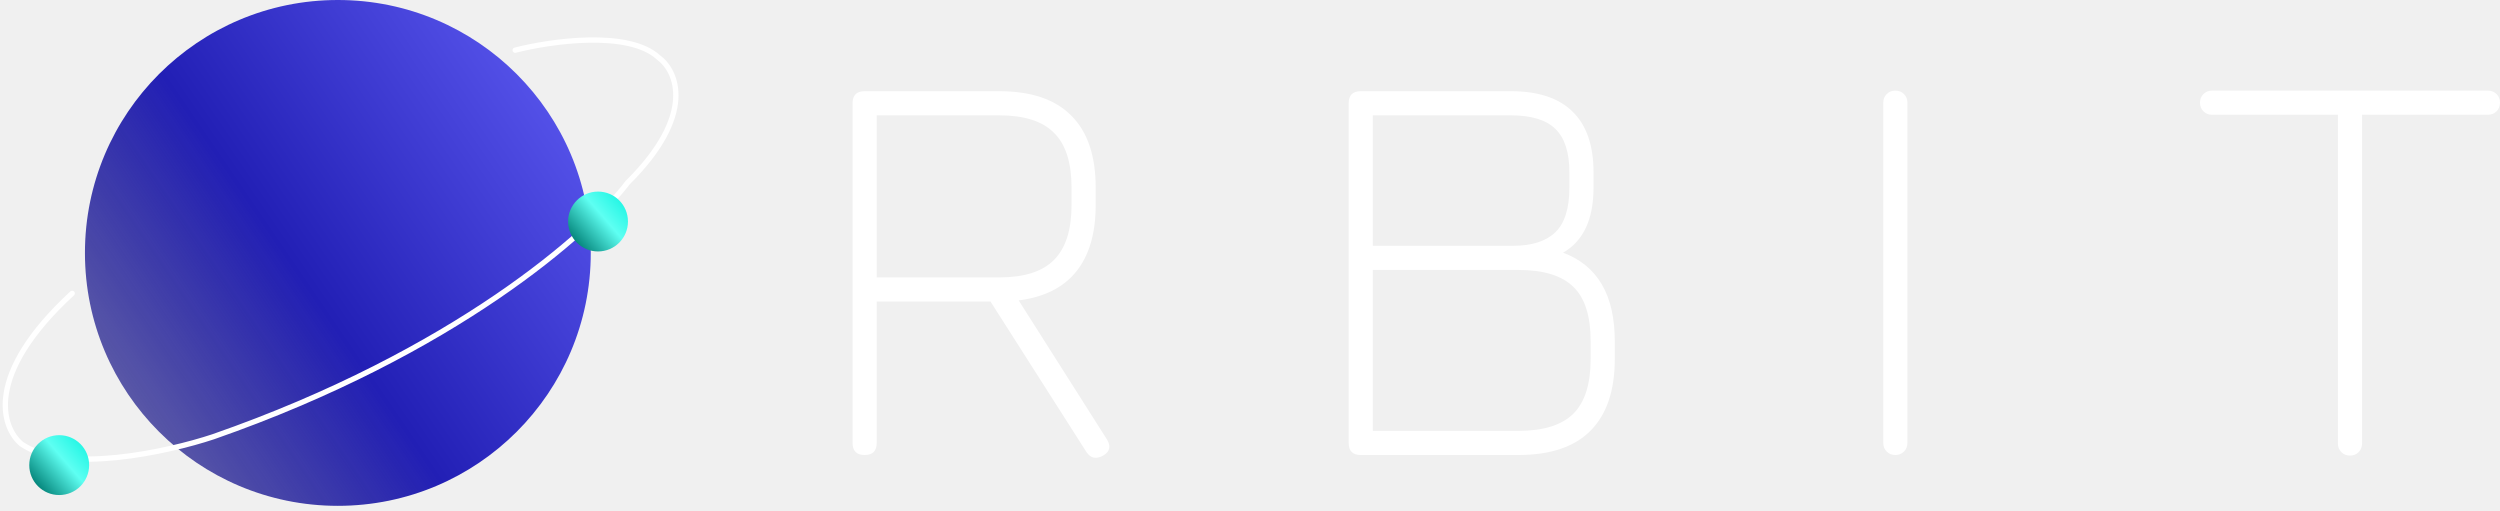
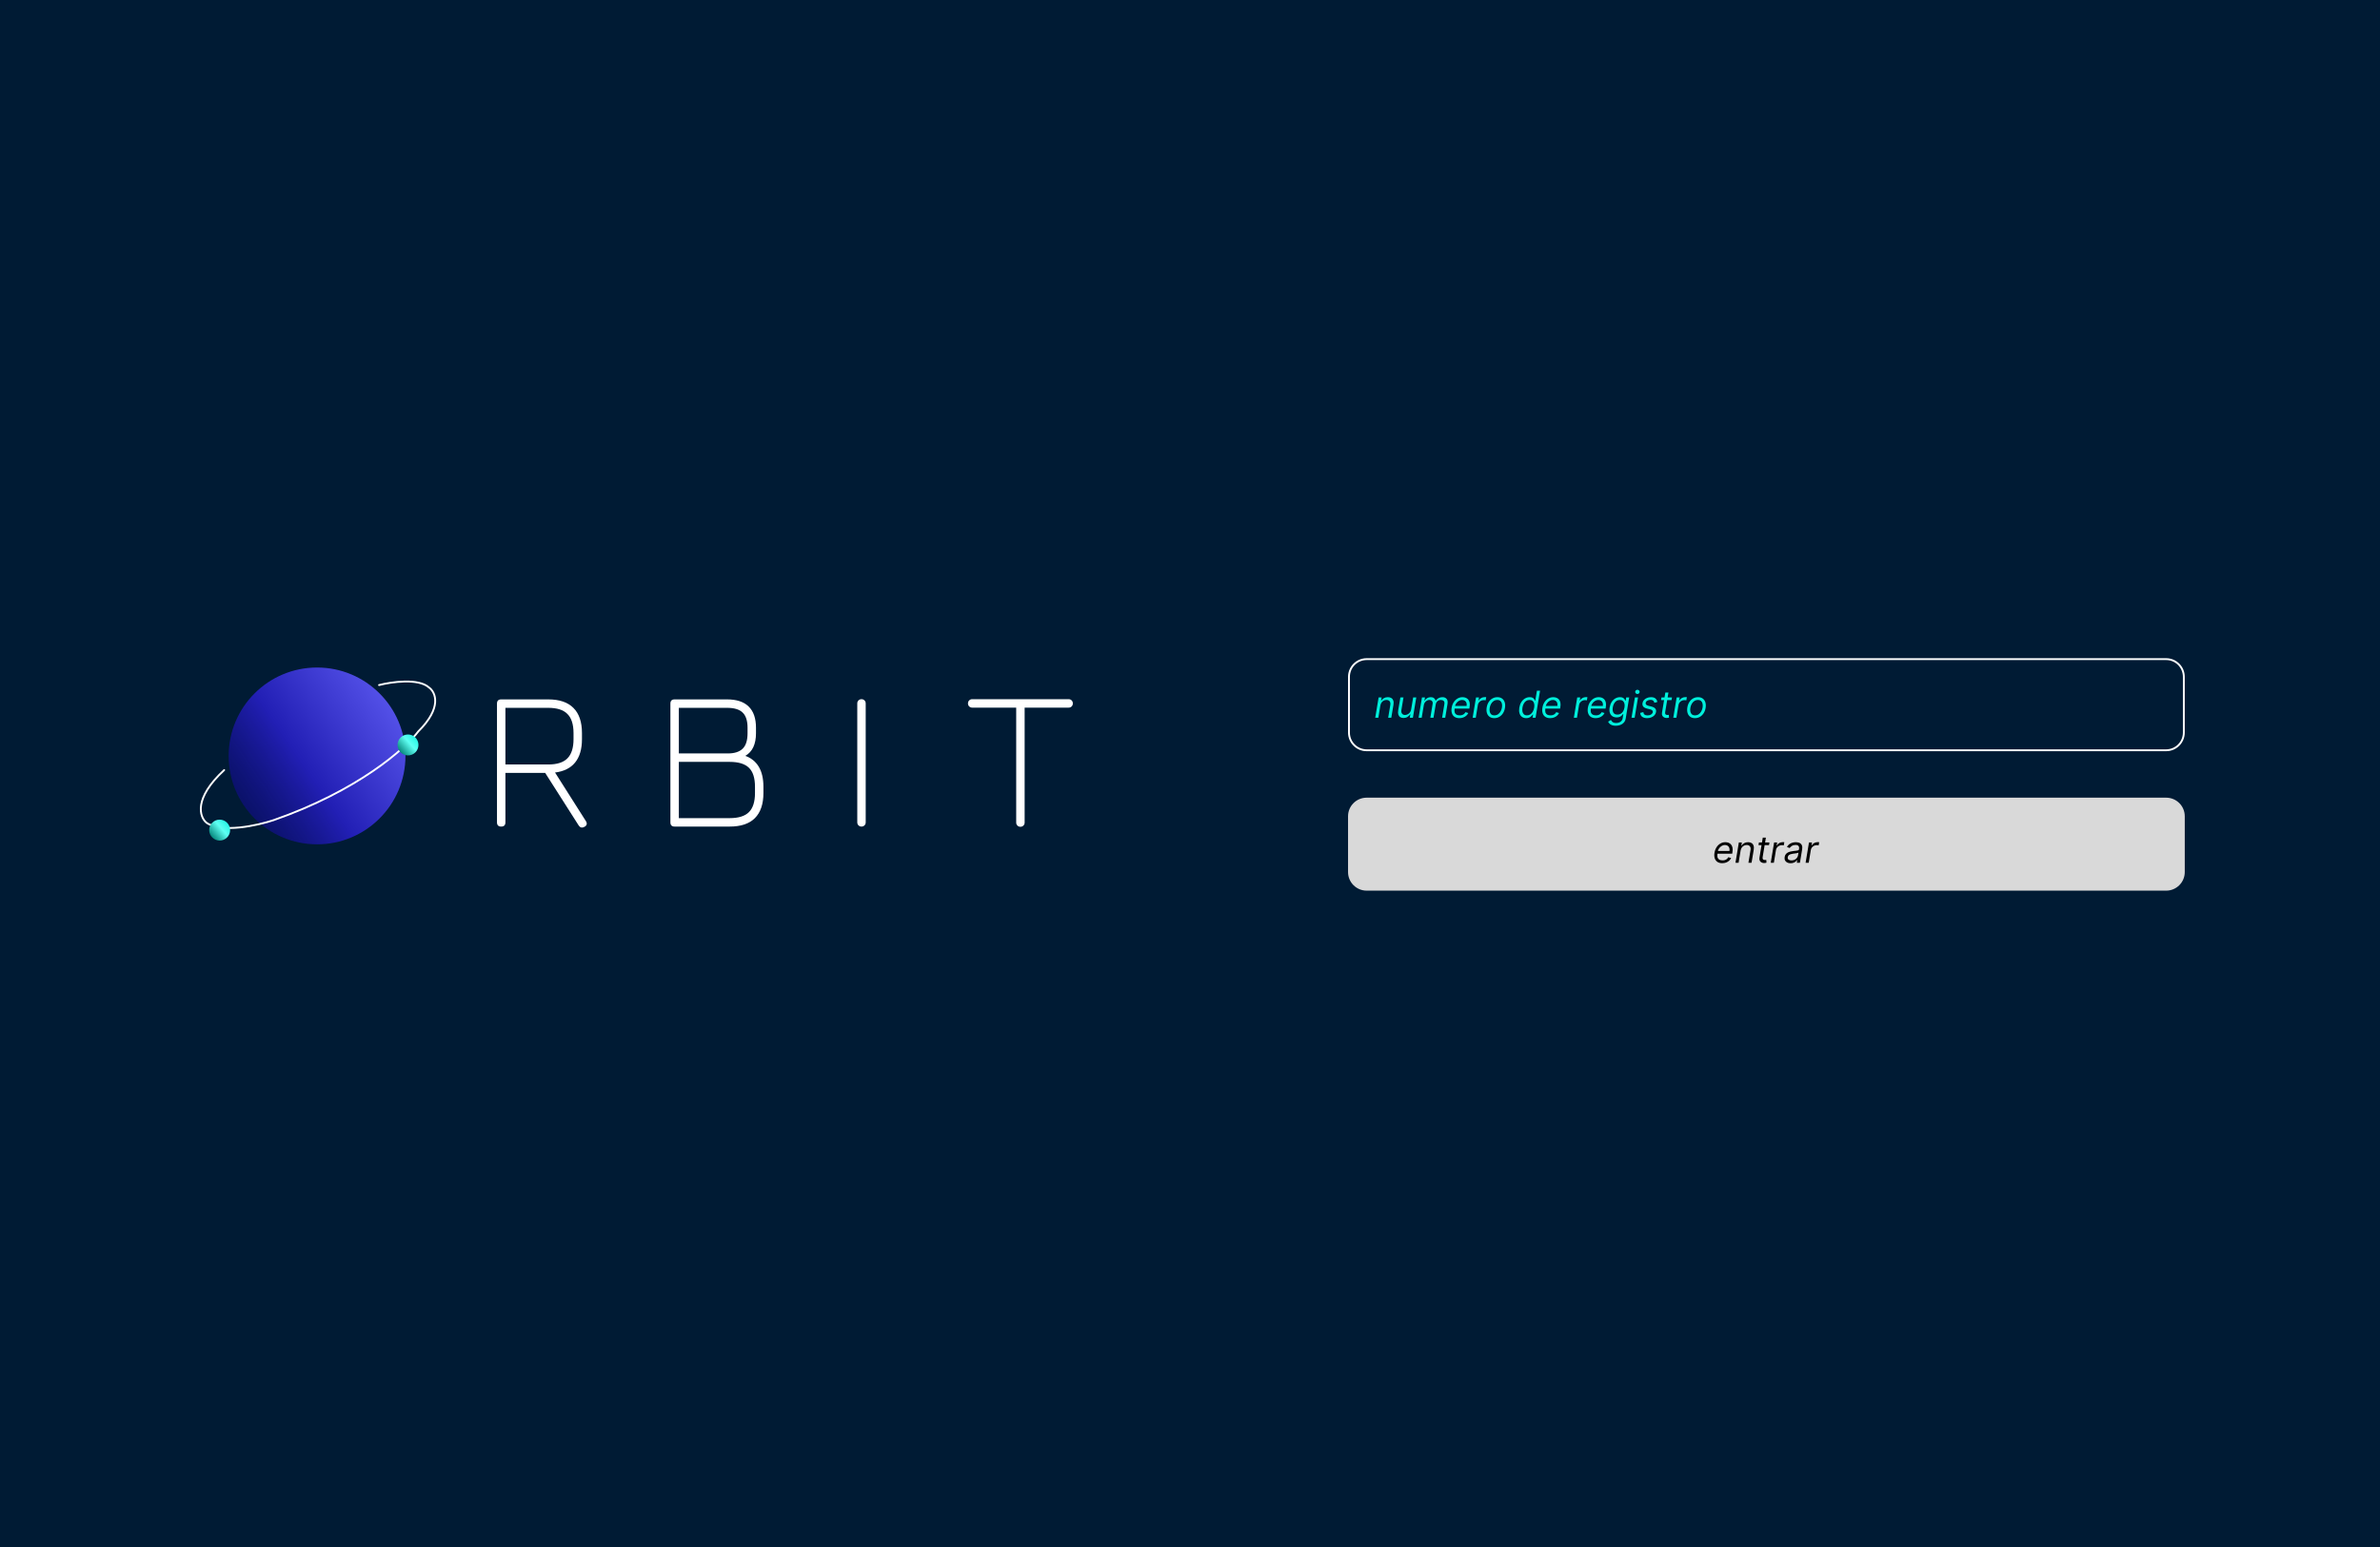
- <svg xmlns="http://www.w3.org/2000/svg" width="470" height="96" viewBox="0 0 470 96" fill="none">
-   <path d="M207.394 85.65C206.746 86.01 206.152 86.136 205.611 86.028C205.107 85.92 204.657 85.578 204.261 85.002L186.216 56.692H164.821V83.273C164.821 84.785 164.065 85.542 162.552 85.542C161.04 85.542 160.283 84.785 160.283 83.273V19.413C160.283 17.901 161.04 17.144 162.552 17.144H187.837C193.852 17.144 198.372 18.675 201.397 21.736C204.459 24.762 205.99 29.282 205.99 35.297V38.539C205.99 43.869 204.765 48.047 202.316 51.073C199.903 54.062 196.301 55.863 191.511 56.476L208.043 82.516C208.907 83.849 208.691 84.894 207.394 85.65ZM164.821 52.154H187.837C192.555 52.154 195.995 51.055 198.156 48.858C200.353 46.661 201.451 43.221 201.451 38.539V35.297C201.451 30.579 200.353 27.139 198.156 24.978C195.995 22.781 192.555 21.683 187.837 21.683H164.821V52.154Z" fill="white" />
-   <path d="M255.821 85.542C254.308 85.542 253.552 84.785 253.552 83.273V51.343V19.413C253.552 17.901 254.308 17.144 255.821 17.144H284.023C289.173 17.144 293.045 18.423 295.638 20.98C298.268 23.537 299.582 27.337 299.582 32.38V35.297C299.582 41.24 297.673 45.31 293.856 47.507C300.339 49.92 303.58 55.467 303.58 64.147V67.497C303.58 73.44 302.05 77.942 298.988 81.004C295.963 84.029 291.442 85.542 285.427 85.542H255.821ZM258.09 81.004H285.427C290.182 81.004 293.639 79.923 295.8 77.762C297.962 75.601 299.042 72.179 299.042 67.497V64.147C299.042 59.429 297.962 56.025 295.8 53.936C293.639 51.811 290.182 50.749 285.427 50.749H258.09V81.004ZM258.09 46.211H284.455C287.985 46.211 290.632 45.364 292.397 43.671C294.162 41.978 295.044 39.187 295.044 35.297V32.38C295.044 28.634 294.162 25.915 292.397 24.222C290.668 22.529 287.877 21.683 284.023 21.683H258.09V46.211Z" fill="white" />
-   <path d="M356.324 85.542C355.675 85.542 355.135 85.326 354.703 84.894C354.271 84.461 354.055 83.921 354.055 83.273V19.305C354.055 18.657 354.271 18.117 354.703 17.685C355.135 17.252 355.675 17.036 356.324 17.036C356.972 17.036 357.512 17.252 357.945 17.685C358.377 18.117 358.593 18.657 358.593 19.305V83.273C358.593 83.921 358.377 84.461 357.945 84.894C357.512 85.326 356.972 85.542 356.324 85.542Z" fill="white" />
-   <path d="M441.798 85.65C441.149 85.65 440.609 85.434 440.177 85.002C439.745 84.569 439.528 84.029 439.528 83.381V21.575H415.865C415.216 21.575 414.676 21.358 414.244 20.926C413.812 20.494 413.596 19.954 413.596 19.305C413.596 18.657 413.812 18.117 414.244 17.685C414.676 17.252 415.216 17.036 415.865 17.036H467.73C468.379 17.036 468.919 17.252 469.351 17.685C469.783 18.117 469.999 18.657 469.999 19.305C469.999 19.954 469.783 20.494 469.351 20.926C468.919 21.358 468.379 21.575 467.73 21.575H444.067V83.381C444.067 84.029 443.851 84.569 443.418 85.002C442.986 85.434 442.446 85.65 441.798 85.65Z" fill="white" />
-   <path d="M63.517 95.097C89.777 95.097 111.065 73.808 111.065 47.548C111.065 21.288 89.777 0 63.517 0C37.257 0 15.969 21.288 15.969 47.548C15.969 73.808 37.257 95.097 63.517 95.097Z" fill="url(#paint0_linear_1160_67)" />
-   <path d="M96.858 9.435C103.488 7.729 118.157 5.614 123.793 10.8C127.246 13.302 130.92 21.513 117.991 34.342C110.947 43.668 85.504 66.278 40.088 82.109C31.524 84.953 12.325 89.206 4.037 83.474C0.308 80.403 -3.007 70.441 13.568 55.155" stroke="white" stroke-linecap="round" />
-   <path d="M11.13 93.068C14.238 93.068 16.758 90.548 16.758 87.44C16.758 84.332 14.238 81.812 11.13 81.812C8.022 81.812 5.502 84.332 5.502 87.44C5.502 90.548 8.022 93.068 11.13 93.068Z" fill="url(#paint1_linear_1160_67)" />
-   <path d="M112.43 47.273C115.538 47.273 118.057 44.753 118.057 41.645C118.057 38.537 115.538 36.017 112.43 36.017C109.321 36.017 106.802 38.537 106.802 41.645C106.802 44.753 109.321 47.273 112.43 47.273Z" fill="url(#paint2_linear_1160_67)" />
+ <svg xmlns="http://www.w3.org/2000/svg" width="1280" height="832" viewBox="0 0 1280 832" fill="none">
+   <rect width="1280" height="832" fill="#001B34" />
+   <rect x="725.5" y="354.5" width="449" height="49" rx="9.5" stroke="white" />
+   <rect x="725" y="429" width="450" height="50" rx="10" fill="#D9D9D9" />
+   <path d="M742.381 379.438L741.301 386H739.625L741.443 375.091H743.062L742.778 376.795H742.92C743.261 376.241 743.723 375.796 744.305 375.46C744.888 375.119 745.591 374.949 746.415 374.949C747.144 374.949 747.759 375.1 748.261 375.403C748.768 375.702 749.125 376.156 749.334 376.767C749.547 377.373 749.578 378.14 749.426 379.068L748.261 386H746.585L747.722 379.182C747.864 378.33 747.752 377.662 747.388 377.179C747.028 376.696 746.457 376.455 745.676 376.455C745.136 376.455 744.637 376.571 744.178 376.803C743.723 377.035 743.337 377.373 743.02 377.818C742.707 378.263 742.494 378.803 742.381 379.438ZM758.938 381.54L760.017 375.091H761.694L759.875 386H758.199L758.512 384.153H758.398C758.057 384.707 757.581 385.179 756.971 385.567C756.36 385.95 755.642 386.142 754.819 386.142C754.137 386.142 753.554 385.993 753.071 385.695C752.593 385.392 752.252 384.937 752.049 384.331C751.85 383.72 751.826 382.951 751.978 382.023L753.142 375.091H754.819L753.682 381.909C753.554 382.705 753.675 383.339 754.044 383.812C754.414 384.286 754.946 384.523 755.642 384.523C756.059 384.523 756.499 384.416 756.963 384.203C757.432 383.99 757.849 383.663 758.213 383.223C758.583 382.783 758.824 382.222 758.938 381.54ZM762.945 386L764.763 375.091H766.383L766.099 376.795H766.241C766.567 376.213 767.01 375.761 767.569 375.439C768.132 375.112 768.769 374.949 769.479 374.949C770.19 374.949 770.76 375.112 771.191 375.439C771.622 375.761 771.923 376.213 772.093 376.795H772.207C772.576 376.227 773.068 375.777 773.684 375.446C774.304 375.115 775.005 374.949 775.786 374.949C776.752 374.949 777.496 375.254 778.016 375.865C778.542 376.476 778.698 377.42 778.485 378.699L777.263 386H775.587L776.809 378.699C776.937 377.889 776.809 377.314 776.425 376.973C776.047 376.627 775.559 376.455 774.962 376.455C774.195 376.455 773.563 376.684 773.066 377.143C772.569 377.603 772.263 378.187 772.15 378.898L770.957 386H769.252L770.502 378.528C770.602 377.903 770.483 377.402 770.147 377.023C769.811 376.644 769.323 376.455 768.684 376.455C768.248 376.455 767.822 376.573 767.406 376.81C766.989 377.042 766.631 377.364 766.333 377.776C766.035 378.183 765.843 378.652 765.758 379.182L764.621 386H762.945ZM784.874 386.227C783.827 386.227 782.963 385.995 782.281 385.531C781.599 385.062 781.124 384.409 780.854 383.571C780.584 382.728 780.541 381.748 780.726 380.631C780.911 379.513 781.277 378.528 781.827 377.676C782.376 376.819 783.06 376.152 783.879 375.673C784.698 375.19 785.598 374.949 786.578 374.949C787.146 374.949 787.693 375.044 788.219 375.233C788.744 375.422 789.199 375.73 789.582 376.156C789.966 376.578 790.233 377.136 790.385 377.832C790.536 378.528 790.527 379.385 790.357 380.403L790.243 381.114H781.834L782.061 379.665H788.766C788.875 379.049 788.846 378.5 788.68 378.017C788.519 377.534 788.238 377.153 787.835 376.874C787.438 376.594 786.933 376.455 786.322 376.455C785.693 376.455 785.106 376.625 784.561 376.966C784.017 377.302 783.562 377.728 783.197 378.244C782.833 378.756 782.606 379.277 782.516 379.807L782.317 381.057C782.175 381.961 782.196 382.681 782.381 383.216C782.57 383.751 782.899 384.137 783.368 384.374C783.837 384.606 784.424 384.722 785.129 384.722C785.579 384.722 785.993 384.66 786.372 384.537C786.751 384.409 787.089 384.22 787.388 383.969C787.686 383.713 787.937 383.396 788.141 383.017L789.675 383.472C789.414 384.021 789.047 384.504 788.574 384.92C788.105 385.332 787.556 385.654 786.926 385.886C786.301 386.114 785.617 386.227 784.874 386.227ZM792.008 386L793.826 375.091H795.445L795.161 376.739H795.275C795.559 376.199 795.992 375.761 796.575 375.425C797.157 375.089 797.775 374.92 798.428 374.92C798.556 374.92 798.71 374.923 798.89 374.928C799.07 374.928 799.21 374.935 799.309 374.949L799.025 376.653C798.968 376.639 798.84 376.618 798.641 376.589C798.442 376.556 798.229 376.54 798.002 376.54C797.472 376.54 796.982 376.651 796.532 376.874C796.082 377.091 795.706 377.394 795.403 377.783C795.1 378.166 794.906 378.604 794.82 379.097L793.684 386H792.008ZM803.659 386.227C802.655 386.227 801.815 385.988 801.138 385.51C800.461 385.032 799.982 384.362 799.703 383.5C799.429 382.638 799.384 381.634 799.568 380.489C799.748 379.371 800.106 378.398 800.641 377.57C801.18 376.736 801.85 376.092 802.651 375.638C803.455 375.179 804.341 374.949 805.307 374.949C806.311 374.949 807.149 375.19 807.821 375.673C808.498 376.152 808.976 376.824 809.256 377.69C809.535 378.552 809.582 379.561 809.398 380.716C809.218 381.824 808.856 382.792 808.311 383.621C807.771 384.445 807.101 385.086 806.301 385.545C805.506 386 804.625 386.227 803.659 386.227ZM803.688 384.722C804.455 384.722 805.12 384.525 805.683 384.132C806.251 383.739 806.711 383.221 807.061 382.577C807.416 381.933 807.655 381.237 807.778 380.489C807.892 379.778 807.887 379.118 807.764 378.507C807.641 377.892 807.378 377.397 806.976 377.023C806.573 376.644 806.008 376.455 805.278 376.455C804.511 376.455 803.841 376.653 803.268 377.051C802.7 377.449 802.241 377.972 801.891 378.621C801.54 379.269 801.306 379.968 801.188 380.716C801.074 381.426 801.076 382.087 801.195 382.697C801.318 383.304 801.58 383.794 801.983 384.168C802.39 384.537 802.958 384.722 803.688 384.722ZM820.82 386.227C819.906 386.227 819.139 385.998 818.519 385.538C817.899 385.074 817.461 384.421 817.205 383.578C816.954 382.731 816.923 381.729 817.113 380.574C817.307 379.428 817.669 378.434 818.199 377.591C818.734 376.748 819.39 376.097 820.167 375.638C820.943 375.179 821.791 374.949 822.709 374.949C823.419 374.949 823.962 375.067 824.336 375.304C824.714 375.536 824.989 375.801 825.159 376.099C825.33 376.393 825.46 376.634 825.55 376.824H825.692L826.587 371.455H828.263L825.848 386H824.229L824.513 384.324H824.314C824.158 384.523 823.94 384.774 823.661 385.077C823.382 385.375 823.012 385.643 822.553 385.879C822.098 386.111 821.521 386.227 820.82 386.227ZM821.232 384.722C821.904 384.722 822.506 384.546 823.036 384.196C823.571 383.841 824.016 383.351 824.371 382.726C824.726 382.096 824.972 381.369 825.11 380.545C825.247 379.731 825.242 379.018 825.096 378.408C824.949 377.792 824.667 377.314 824.25 376.973C823.834 376.627 823.282 376.455 822.596 376.455C821.89 376.455 821.277 376.637 820.756 377.001C820.235 377.361 819.811 377.851 819.485 378.472C819.158 379.087 818.931 379.778 818.803 380.545C818.675 381.322 818.673 382.027 818.796 382.662C818.919 383.292 819.179 383.794 819.577 384.168C819.98 384.537 820.531 384.722 821.232 384.722ZM833.682 386.227C832.636 386.227 831.772 385.995 831.09 385.531C830.408 385.062 829.932 384.409 829.662 383.571C829.392 382.728 829.35 381.748 829.534 380.631C829.719 379.513 830.086 378.528 830.635 377.676C831.185 376.819 831.869 376.152 832.688 375.673C833.507 375.19 834.407 374.949 835.387 374.949C835.955 374.949 836.502 375.044 837.027 375.233C837.553 375.422 838.007 375.73 838.391 376.156C838.775 376.578 839.042 377.136 839.194 377.832C839.345 378.528 839.336 379.385 839.165 380.403L839.051 381.114H830.642L830.87 379.665H837.574C837.683 379.049 837.655 378.5 837.489 378.017C837.328 377.534 837.046 377.153 836.644 376.874C836.246 376.594 835.742 376.455 835.131 376.455C834.501 376.455 833.914 376.625 833.37 376.966C832.825 377.302 832.371 377.728 832.006 378.244C831.641 378.756 831.414 379.277 831.324 379.807L831.125 381.057C830.983 381.961 831.005 382.681 831.189 383.216C831.379 383.751 831.708 384.137 832.176 384.374C832.645 384.606 833.232 384.722 833.938 384.722C834.388 384.722 834.802 384.66 835.181 384.537C835.56 384.409 835.898 384.22 836.196 383.969C836.495 383.713 836.746 383.396 836.949 383.017L838.483 383.472C838.223 384.021 837.856 384.504 837.382 384.92C836.914 385.332 836.364 385.654 835.735 385.886C835.11 386.114 834.426 386.227 833.682 386.227ZM846.441 386L848.26 375.091H849.879L849.595 376.739H849.708C849.993 376.199 850.426 375.761 851.008 375.425C851.591 375.089 852.208 374.92 852.862 374.92C852.99 374.92 853.144 374.923 853.324 374.928C853.503 374.928 853.643 374.935 853.743 374.949L853.458 376.653C853.402 376.639 853.274 376.618 853.075 376.589C852.876 376.556 852.663 376.54 852.436 376.54C851.905 376.54 851.415 376.651 850.966 376.874C850.516 377.091 850.139 377.394 849.836 377.783C849.533 378.166 849.339 378.604 849.254 379.097L848.118 386H846.441ZM858.135 386.227C857.089 386.227 856.225 385.995 855.543 385.531C854.861 385.062 854.385 384.409 854.115 383.571C853.846 382.728 853.803 381.748 853.988 380.631C854.172 379.513 854.539 378.528 855.088 377.676C855.638 376.819 856.322 376.152 857.141 375.673C857.96 375.19 858.86 374.949 859.84 374.949C860.408 374.949 860.955 375.044 861.48 375.233C862.006 375.422 862.461 375.73 862.844 376.156C863.228 376.578 863.495 377.136 863.647 377.832C863.798 378.528 863.789 379.385 863.618 380.403L863.505 381.114H855.096L855.323 379.665H862.027C862.136 379.049 862.108 378.5 861.942 378.017C861.781 377.534 861.499 377.153 861.097 376.874C860.699 376.594 860.195 376.455 859.584 376.455C858.954 376.455 858.367 376.625 857.823 376.966C857.278 377.302 856.824 377.728 856.459 378.244C856.095 378.756 855.867 379.277 855.777 379.807L855.578 381.057C855.436 381.961 855.458 382.681 855.642 383.216C855.832 383.751 856.161 384.137 856.63 384.374C857.098 384.606 857.685 384.722 858.391 384.722C858.841 384.722 859.255 384.66 859.634 384.537C860.013 384.409 860.351 384.22 860.65 383.969C860.948 383.713 861.199 383.396 861.402 383.017L862.936 383.472C862.676 384.021 862.309 384.504 861.836 384.92C861.367 385.332 860.818 385.654 860.188 385.886C859.563 386.114 858.879 386.227 858.135 386.227ZM868.991 390.318C868.177 390.318 867.495 390.214 866.946 390.006C866.396 389.802 865.956 389.532 865.625 389.196C865.293 388.865 865.042 388.509 864.872 388.131L866.377 387.193C866.491 387.392 866.638 387.619 866.818 387.875C866.998 388.135 867.27 388.36 867.635 388.55C868.004 388.744 868.522 388.841 869.19 388.841C870.066 388.841 870.833 388.628 871.491 388.202C872.149 387.776 872.556 387.108 872.713 386.199L873.054 383.983H872.912C872.76 384.182 872.549 384.428 872.279 384.722C872.01 385.01 871.647 385.268 871.193 385.496C870.738 385.718 870.156 385.83 869.446 385.83C868.56 385.83 867.803 385.621 867.173 385.205C866.543 384.788 866.091 384.182 865.816 383.386C865.547 382.591 865.506 381.625 865.696 380.489C865.88 379.371 866.235 378.398 866.761 377.57C867.291 376.736 867.945 376.092 868.721 375.638C869.498 375.179 870.345 374.949 871.264 374.949C871.974 374.949 872.519 375.067 872.897 375.304C873.281 375.536 873.56 375.801 873.735 376.099C873.911 376.393 874.043 376.634 874.133 376.824H874.304L874.588 375.091H876.207L874.36 386.312C874.204 387.25 873.866 388.012 873.345 388.599C872.824 389.191 872.185 389.625 871.427 389.899C870.67 390.179 869.858 390.318 868.991 390.318ZM869.872 384.324C870.539 384.324 871.134 384.17 871.654 383.862C872.18 383.554 872.616 383.112 872.961 382.534C873.307 381.956 873.546 381.265 873.679 380.46C873.811 379.674 873.802 378.981 873.65 378.379C873.499 377.778 873.212 377.307 872.791 376.966C872.374 376.625 871.827 376.455 871.15 376.455C870.435 376.455 869.817 376.634 869.297 376.994C868.78 377.354 868.361 377.837 868.039 378.443C867.717 379.049 867.495 379.722 867.372 380.46C867.249 381.218 867.253 381.888 867.386 382.47C867.519 383.048 867.788 383.502 868.196 383.834C868.608 384.161 869.166 384.324 869.872 384.324ZM877.457 386L879.275 375.091H880.951L879.133 386H877.457ZM880.625 373.244C880.298 373.244 880.016 373.133 879.779 372.911C879.547 372.688 879.431 372.42 879.431 372.108C879.431 371.795 879.547 371.528 879.779 371.305C880.016 371.083 880.298 370.972 880.625 370.972C880.951 370.972 881.231 371.083 881.463 371.305C881.699 371.528 881.818 371.795 881.818 372.108C881.818 372.42 881.699 372.688 881.463 372.911C881.231 373.133 880.951 373.244 880.625 373.244ZM891.351 377.534L889.76 377.96C889.703 377.705 889.604 377.458 889.462 377.222C889.324 376.98 889.111 376.784 888.822 376.632C888.538 376.476 888.15 376.398 887.658 376.398C886.99 376.398 886.41 376.552 885.918 376.859C885.425 377.162 885.143 377.548 885.072 378.017C885.001 378.429 885.096 378.758 885.357 379.004C885.617 379.25 886.053 379.452 886.663 379.608L888.226 380.006C889.163 380.247 889.831 380.609 890.229 381.092C890.631 381.571 890.768 382.193 890.641 382.96C890.536 383.585 890.264 384.144 889.824 384.636C889.384 385.129 888.82 385.517 888.134 385.801C887.447 386.085 886.682 386.227 885.839 386.227C884.717 386.227 883.832 385.986 883.183 385.503C882.535 385.015 882.189 384.31 882.146 383.386L883.822 382.989C883.865 383.571 884.073 384.011 884.447 384.31C884.826 384.603 885.357 384.75 886.038 384.75C886.82 384.75 887.471 384.584 887.991 384.253C888.512 383.917 888.808 383.514 888.879 383.045C888.95 382.662 888.875 382.342 888.652 382.087C888.434 381.831 888.055 381.639 887.516 381.511L885.783 381.085C884.817 380.844 884.14 380.474 883.751 379.977C883.368 379.48 883.24 378.855 883.368 378.102C883.472 377.487 883.737 376.942 884.163 376.469C884.594 375.995 885.134 375.624 885.783 375.354C886.436 375.084 887.146 374.949 887.913 374.949C888.993 374.949 889.8 375.186 890.335 375.659C890.87 376.128 891.209 376.753 891.351 377.534ZM899.215 375.091L898.988 376.511H893.334L893.561 375.091H899.215ZM895.635 372.477H897.311L895.578 382.875C895.503 383.348 895.515 383.704 895.614 383.94C895.718 384.172 895.874 384.329 896.083 384.409C896.296 384.485 896.525 384.523 896.772 384.523C896.956 384.523 897.108 384.513 897.226 384.494C897.345 384.471 897.439 384.452 897.51 384.438L897.624 385.943C897.496 385.986 897.323 386.028 897.105 386.071C896.892 386.118 896.63 386.142 896.317 386.142C895.844 386.142 895.399 386.04 894.982 385.837C894.565 385.633 894.246 385.323 894.023 384.906C893.801 384.49 893.741 383.964 893.846 383.33L895.635 372.477ZM899.918 386L901.736 375.091H903.355L903.071 376.739H903.185C903.469 376.199 903.902 375.761 904.485 375.425C905.067 375.089 905.685 374.92 906.338 374.92C906.466 374.92 906.62 374.923 906.8 374.928C906.98 374.928 907.12 374.935 907.219 374.949L906.935 376.653C906.878 376.639 906.75 376.618 906.551 376.589C906.353 376.556 906.14 376.54 905.912 376.54C905.382 376.54 904.892 376.651 904.442 376.874C903.992 377.091 903.616 377.394 903.313 377.783C903.01 378.166 902.816 378.604 902.73 379.097L901.594 386H899.918ZM911.569 386.227C910.565 386.227 909.725 385.988 909.048 385.51C908.371 385.032 907.893 384.362 907.613 383.5C907.339 382.638 907.294 381.634 907.478 380.489C907.658 379.371 908.016 378.398 908.551 377.57C909.091 376.736 909.761 376.092 910.561 375.638C911.366 375.179 912.251 374.949 913.217 374.949C914.221 374.949 915.059 375.19 915.731 375.673C916.408 376.152 916.886 376.824 917.166 377.69C917.445 378.552 917.493 379.561 917.308 380.716C917.128 381.824 916.766 382.792 916.221 383.621C915.681 384.445 915.011 385.086 914.211 385.545C913.416 386 912.535 386.227 911.569 386.227ZM911.598 384.722C912.365 384.722 913.03 384.525 913.593 384.132C914.162 383.739 914.621 383.221 914.971 382.577C915.326 381.933 915.565 381.237 915.689 380.489C915.802 379.778 915.797 379.118 915.674 378.507C915.551 377.892 915.288 377.397 914.886 377.023C914.484 376.644 913.918 376.455 913.189 376.455C912.422 376.455 911.752 376.653 911.179 377.051C910.61 377.449 910.151 377.972 909.801 378.621C909.45 379.269 909.216 379.968 909.098 380.716C908.984 381.426 908.986 382.087 909.105 382.697C909.228 383.304 909.491 383.794 909.893 384.168C910.3 384.537 910.868 384.722 911.598 384.722Z" fill="#00F0DC" />
+   <path d="M926.233 464.227C925.187 464.227 924.322 463.995 923.641 463.531C922.959 463.062 922.483 462.409 922.213 461.571C921.943 460.728 921.901 459.748 922.085 458.631C922.27 457.513 922.637 456.528 923.186 455.676C923.735 454.819 924.42 454.152 925.239 453.673C926.058 453.19 926.957 452.949 927.938 452.949C928.506 452.949 929.053 453.044 929.578 453.233C930.104 453.422 930.558 453.73 930.942 454.156C931.325 454.578 931.593 455.136 931.744 455.832C931.896 456.528 931.886 457.385 931.716 458.403L931.602 459.114H923.193L923.42 457.665H930.125C930.234 457.049 930.205 456.5 930.04 456.017C929.879 455.534 929.597 455.153 929.195 454.874C928.797 454.594 928.293 454.455 927.682 454.455C927.052 454.455 926.465 454.625 925.92 454.966C925.376 455.302 924.921 455.728 924.557 456.244C924.192 456.756 923.965 457.277 923.875 457.807L923.676 459.057C923.534 459.961 923.555 460.681 923.74 461.216C923.929 461.751 924.259 462.137 924.727 462.374C925.196 462.606 925.783 462.722 926.489 462.722C926.938 462.722 927.353 462.66 927.732 462.537C928.11 462.409 928.449 462.22 928.747 461.969C929.045 461.713 929.296 461.396 929.5 461.017L931.034 461.472C930.774 462.021 930.407 462.504 929.933 462.92C929.464 463.332 928.915 463.654 928.286 463.886C927.661 464.114 926.976 464.227 926.233 464.227ZM936.123 457.438L935.043 464H933.367L935.185 453.091H936.805L936.521 454.795H936.663C937.004 454.241 937.465 453.796 938.048 453.46C938.63 453.119 939.333 452.949 940.157 452.949C940.886 452.949 941.502 453.1 942.004 453.403C942.51 453.702 942.868 454.156 943.076 454.767C943.289 455.373 943.32 456.14 943.168 457.068L942.004 464H940.327L941.464 457.182C941.606 456.33 941.495 455.662 941.13 455.179C940.77 454.696 940.2 454.455 939.418 454.455C938.879 454.455 938.379 454.571 937.92 454.803C937.465 455.035 937.079 455.373 936.762 455.818C936.45 456.263 936.237 456.803 936.123 457.438ZM951.629 453.091L951.402 454.511H945.748L945.975 453.091H951.629ZM948.049 450.477H949.725L947.993 460.875C947.917 461.348 947.929 461.704 948.028 461.94C948.132 462.172 948.288 462.329 948.497 462.409C948.71 462.485 948.94 462.523 949.186 462.523C949.37 462.523 949.522 462.513 949.64 462.494C949.759 462.471 949.853 462.452 949.924 462.438L950.038 463.943C949.91 463.986 949.737 464.028 949.52 464.071C949.306 464.118 949.044 464.142 948.731 464.142C948.258 464.142 947.813 464.04 947.396 463.837C946.979 463.633 946.66 463.323 946.437 462.906C946.215 462.49 946.155 461.964 946.26 461.33L948.049 450.477ZM952.332 464L954.15 453.091H955.77L955.485 454.739H955.599C955.883 454.199 956.316 453.761 956.899 453.425C957.481 453.089 958.099 452.92 958.752 452.92C958.88 452.92 959.034 452.923 959.214 452.928C959.394 452.928 959.534 452.935 959.633 452.949L959.349 454.653C959.292 454.639 959.164 454.618 958.966 454.589C958.767 454.556 958.554 454.54 958.326 454.54C957.796 454.54 957.306 454.651 956.856 454.874C956.406 455.091 956.03 455.394 955.727 455.783C955.424 456.166 955.23 456.604 955.145 457.097L954.008 464H952.332ZM962.994 464.256C962.303 464.256 961.697 464.125 961.176 463.865C960.655 463.6 960.269 463.219 960.018 462.722C959.768 462.22 959.699 461.614 959.812 460.903C959.921 460.278 960.132 459.772 960.445 459.384C960.757 458.991 961.136 458.683 961.581 458.46C962.031 458.233 962.514 458.065 963.03 457.956C963.551 457.842 964.069 457.755 964.585 457.693C965.258 457.608 965.804 457.542 966.226 457.494C966.647 457.447 966.964 457.369 967.178 457.26C967.391 457.151 967.521 456.964 967.568 456.699V456.642C967.682 455.946 967.589 455.404 967.291 455.016C966.993 454.623 966.46 454.426 965.693 454.426C964.898 454.426 964.232 454.601 963.697 454.952C963.162 455.302 962.767 455.676 962.511 456.074L961.034 455.506C961.422 454.843 961.886 454.327 962.426 453.957C962.966 453.583 963.532 453.323 964.124 453.176C964.715 453.025 965.286 452.949 965.835 452.949C966.186 452.949 966.581 452.991 967.021 453.077C967.462 453.157 967.874 453.325 968.257 453.581C968.645 453.837 968.937 454.223 969.131 454.739C969.33 455.255 969.358 455.946 969.216 456.812L968.023 464H966.347L966.602 462.523H966.517C966.366 462.759 966.134 463.013 965.821 463.283C965.513 463.553 965.123 463.782 964.649 463.972C964.18 464.161 963.629 464.256 962.994 464.256ZM963.477 462.75C964.14 462.75 964.72 462.62 965.217 462.359C965.719 462.099 966.122 461.763 966.425 461.351C966.732 460.939 966.924 460.506 967 460.051L967.256 458.517C967.17 458.602 967.002 458.68 966.751 458.751C966.5 458.818 966.216 458.877 965.899 458.929C965.587 458.976 965.281 459.019 964.983 459.057C964.689 459.09 964.453 459.118 964.273 459.142C963.828 459.199 963.404 459.291 963.001 459.419C962.604 459.542 962.268 459.729 961.993 459.98C961.723 460.226 961.555 460.562 961.489 460.989C961.389 461.571 961.529 462.011 961.908 462.31C962.286 462.603 962.81 462.75 963.477 462.75ZM971.082 464L972.9 453.091H974.52L974.235 454.739H974.349C974.633 454.199 975.066 453.761 975.649 453.425C976.231 453.089 976.849 452.92 977.502 452.92C977.63 452.92 977.784 452.923 977.964 452.928C978.144 452.928 978.284 452.935 978.383 452.949L978.099 454.653C978.042 454.639 977.914 454.618 977.716 454.589C977.517 454.556 977.304 454.54 977.076 454.54C976.546 454.54 976.056 454.651 975.606 454.874C975.156 455.091 974.78 455.394 974.477 455.783C974.174 456.166 973.98 456.604 973.895 457.097L972.758 464H971.082Z" fill="black" />
+   <path d="M314.394 444.65C313.746 445.01 313.152 445.136 312.611 445.028C312.107 444.92 311.657 444.578 311.261 444.002L293.216 415.692H271.821V442.273C271.821 443.785 271.065 444.542 269.552 444.542C268.04 444.542 267.283 443.785 267.283 442.273V378.413C267.283 376.901 268.04 376.144 269.552 376.144H294.837C300.852 376.144 305.372 377.675 308.397 380.737C311.459 383.762 312.99 388.282 312.99 394.297V397.539C312.99 402.869 311.765 407.047 309.316 410.073C306.903 413.062 303.301 414.863 298.511 415.476L315.043 441.516C315.907 442.849 315.691 443.894 314.394 444.65ZM271.821 411.153H294.837C299.555 411.153 302.995 410.055 305.156 407.858C307.353 405.661 308.451 402.221 308.451 397.539V394.297C308.451 389.579 307.353 386.139 305.156 383.978C302.995 381.781 299.555 380.683 294.837 380.683H271.821V411.153Z" fill="white" />
+   <path d="M362.821 444.542C361.308 444.542 360.552 443.785 360.552 442.273V410.343V378.413C360.552 376.901 361.308 376.144 362.821 376.144H391.023C396.173 376.144 400.045 377.423 402.638 379.98C405.268 382.537 406.582 386.337 406.582 391.38V394.297C406.582 400.24 404.673 404.31 400.856 406.507C407.339 408.92 410.58 414.467 410.58 423.147V426.497C410.58 432.44 409.05 436.942 405.988 440.004C402.963 443.029 398.442 444.542 392.427 444.542H362.821ZM365.09 440.004H392.427C397.182 440.004 400.639 438.923 402.8 436.762C404.962 434.601 406.042 431.179 406.042 426.497V423.147C406.042 418.429 404.962 415.025 402.8 412.936C400.639 410.811 397.182 409.749 392.427 409.749H365.09V440.004ZM365.09 405.211H391.455C394.985 405.211 397.632 404.364 399.397 402.671C401.162 400.978 402.044 398.187 402.044 394.297V391.38C402.044 387.634 401.162 384.915 399.397 383.222C397.668 381.529 394.877 380.683 391.023 380.683H365.09V405.211Z" fill="white" />
+   <path d="M463.324 444.542C462.675 444.542 462.135 444.326 461.703 443.894C461.271 443.461 461.055 442.921 461.055 442.273V378.305C461.055 377.657 461.271 377.117 461.703 376.685C462.135 376.252 462.675 376.036 463.324 376.036C463.972 376.036 464.512 376.252 464.945 376.685C465.377 377.117 465.593 377.657 465.593 378.305V442.273C465.593 442.921 465.377 443.461 464.945 443.894C464.512 444.326 463.972 444.542 463.324 444.542Z" fill="white" />
+   <path d="M548.798 444.65C548.149 444.65 547.609 444.434 547.177 444.002C546.745 443.569 546.528 443.029 546.528 442.381V380.574H522.865C522.216 380.574 521.676 380.358 521.244 379.926C520.812 379.494 520.596 378.954 520.596 378.305C520.596 377.657 520.812 377.117 521.244 376.685C521.676 376.252 522.216 376.036 522.865 376.036H574.73C575.379 376.036 575.919 376.252 576.351 376.685C576.783 377.117 576.999 377.657 576.999 378.305C576.999 378.954 576.783 379.494 576.351 379.926C575.919 380.358 575.379 380.574 574.73 380.574H551.067V442.381C551.067 443.029 550.851 443.569 550.418 444.002C549.986 444.434 549.446 444.65 548.798 444.65Z" fill="white" />
+   <path d="M170.517 454.097C196.777 454.097 218.065 432.808 218.065 406.548C218.065 380.288 196.777 359 170.517 359C144.257 359 122.969 380.288 122.969 406.548C122.969 432.808 144.257 454.097 170.517 454.097Z" fill="url(#paint0_linear_1158_6)" />
+   <path d="M203.858 368.435C210.488 366.729 225.157 364.614 230.793 369.8C234.246 372.302 237.92 380.513 224.991 393.342C217.947 402.668 192.504 425.278 147.088 441.109C138.524 443.953 119.325 448.206 111.037 442.474C107.308 439.403 103.993 429.441 120.568 414.155" stroke="white" stroke-linecap="round" />
+   <path d="M118.13 452.068C121.238 452.068 123.757 449.548 123.757 446.44C123.757 443.332 121.238 440.812 118.13 440.812C115.022 440.812 112.502 443.332 112.502 446.44C112.502 449.548 115.022 452.068 118.13 452.068Z" fill="url(#paint1_linear_1158_6)" />
+   <path d="M219.43 406.273C222.538 406.273 225.057 403.753 225.057 400.645C225.057 397.537 222.538 395.017 219.43 395.017C216.321 395.017 213.802 397.537 213.802 400.645C213.802 403.753 216.321 406.273 219.43 406.273Z" fill="url(#paint2_linear_1158_6)" />
  <defs>
-     <linearGradient id="paint0_linear_1160_67" x1="120.649" y1="0.546" x2="-2.37" y2="84.613" gradientUnits="userSpaceOnUse">
+     <linearGradient id="paint0_linear_1158_6" x1="227.649" y1="359.546" x2="104.63" y2="443.613" gradientUnits="userSpaceOnUse">
      <stop stop-color="#6A67FF" />
      <stop offset="0.551" stop-color="#221FB5" />
      <stop offset="1" stop-color="#020060" stop-opacity="0.44" />
    </linearGradient>
-     <linearGradient id="paint1_linear_1160_67" x1="17.883" y1="81.812" x2="6.628" y2="91.567" gradientUnits="userSpaceOnUse">
+     <linearGradient id="paint1_linear_1158_6" x1="124.883" y1="440.812" x2="113.628" y2="450.567" gradientUnits="userSpaceOnUse">
      <stop stop-color="#00F0DC" />
      <stop offset="0.504" stop-color="#5EFFF2" />
      <stop offset="1" stop-color="#007F75" />
    </linearGradient>
-     <linearGradient id="paint2_linear_1160_67" x1="119.183" y1="36.017" x2="107.927" y2="45.772" gradientUnits="userSpaceOnUse">
+     <linearGradient id="paint2_linear_1158_6" x1="226.183" y1="395.017" x2="214.927" y2="404.772" gradientUnits="userSpaceOnUse">
      <stop stop-color="#00F0DC" />
      <stop offset="0.504" stop-color="#5EFFF2" />
      <stop offset="1" stop-color="#007F75" />
    </linearGradient>
  </defs>
</svg>
